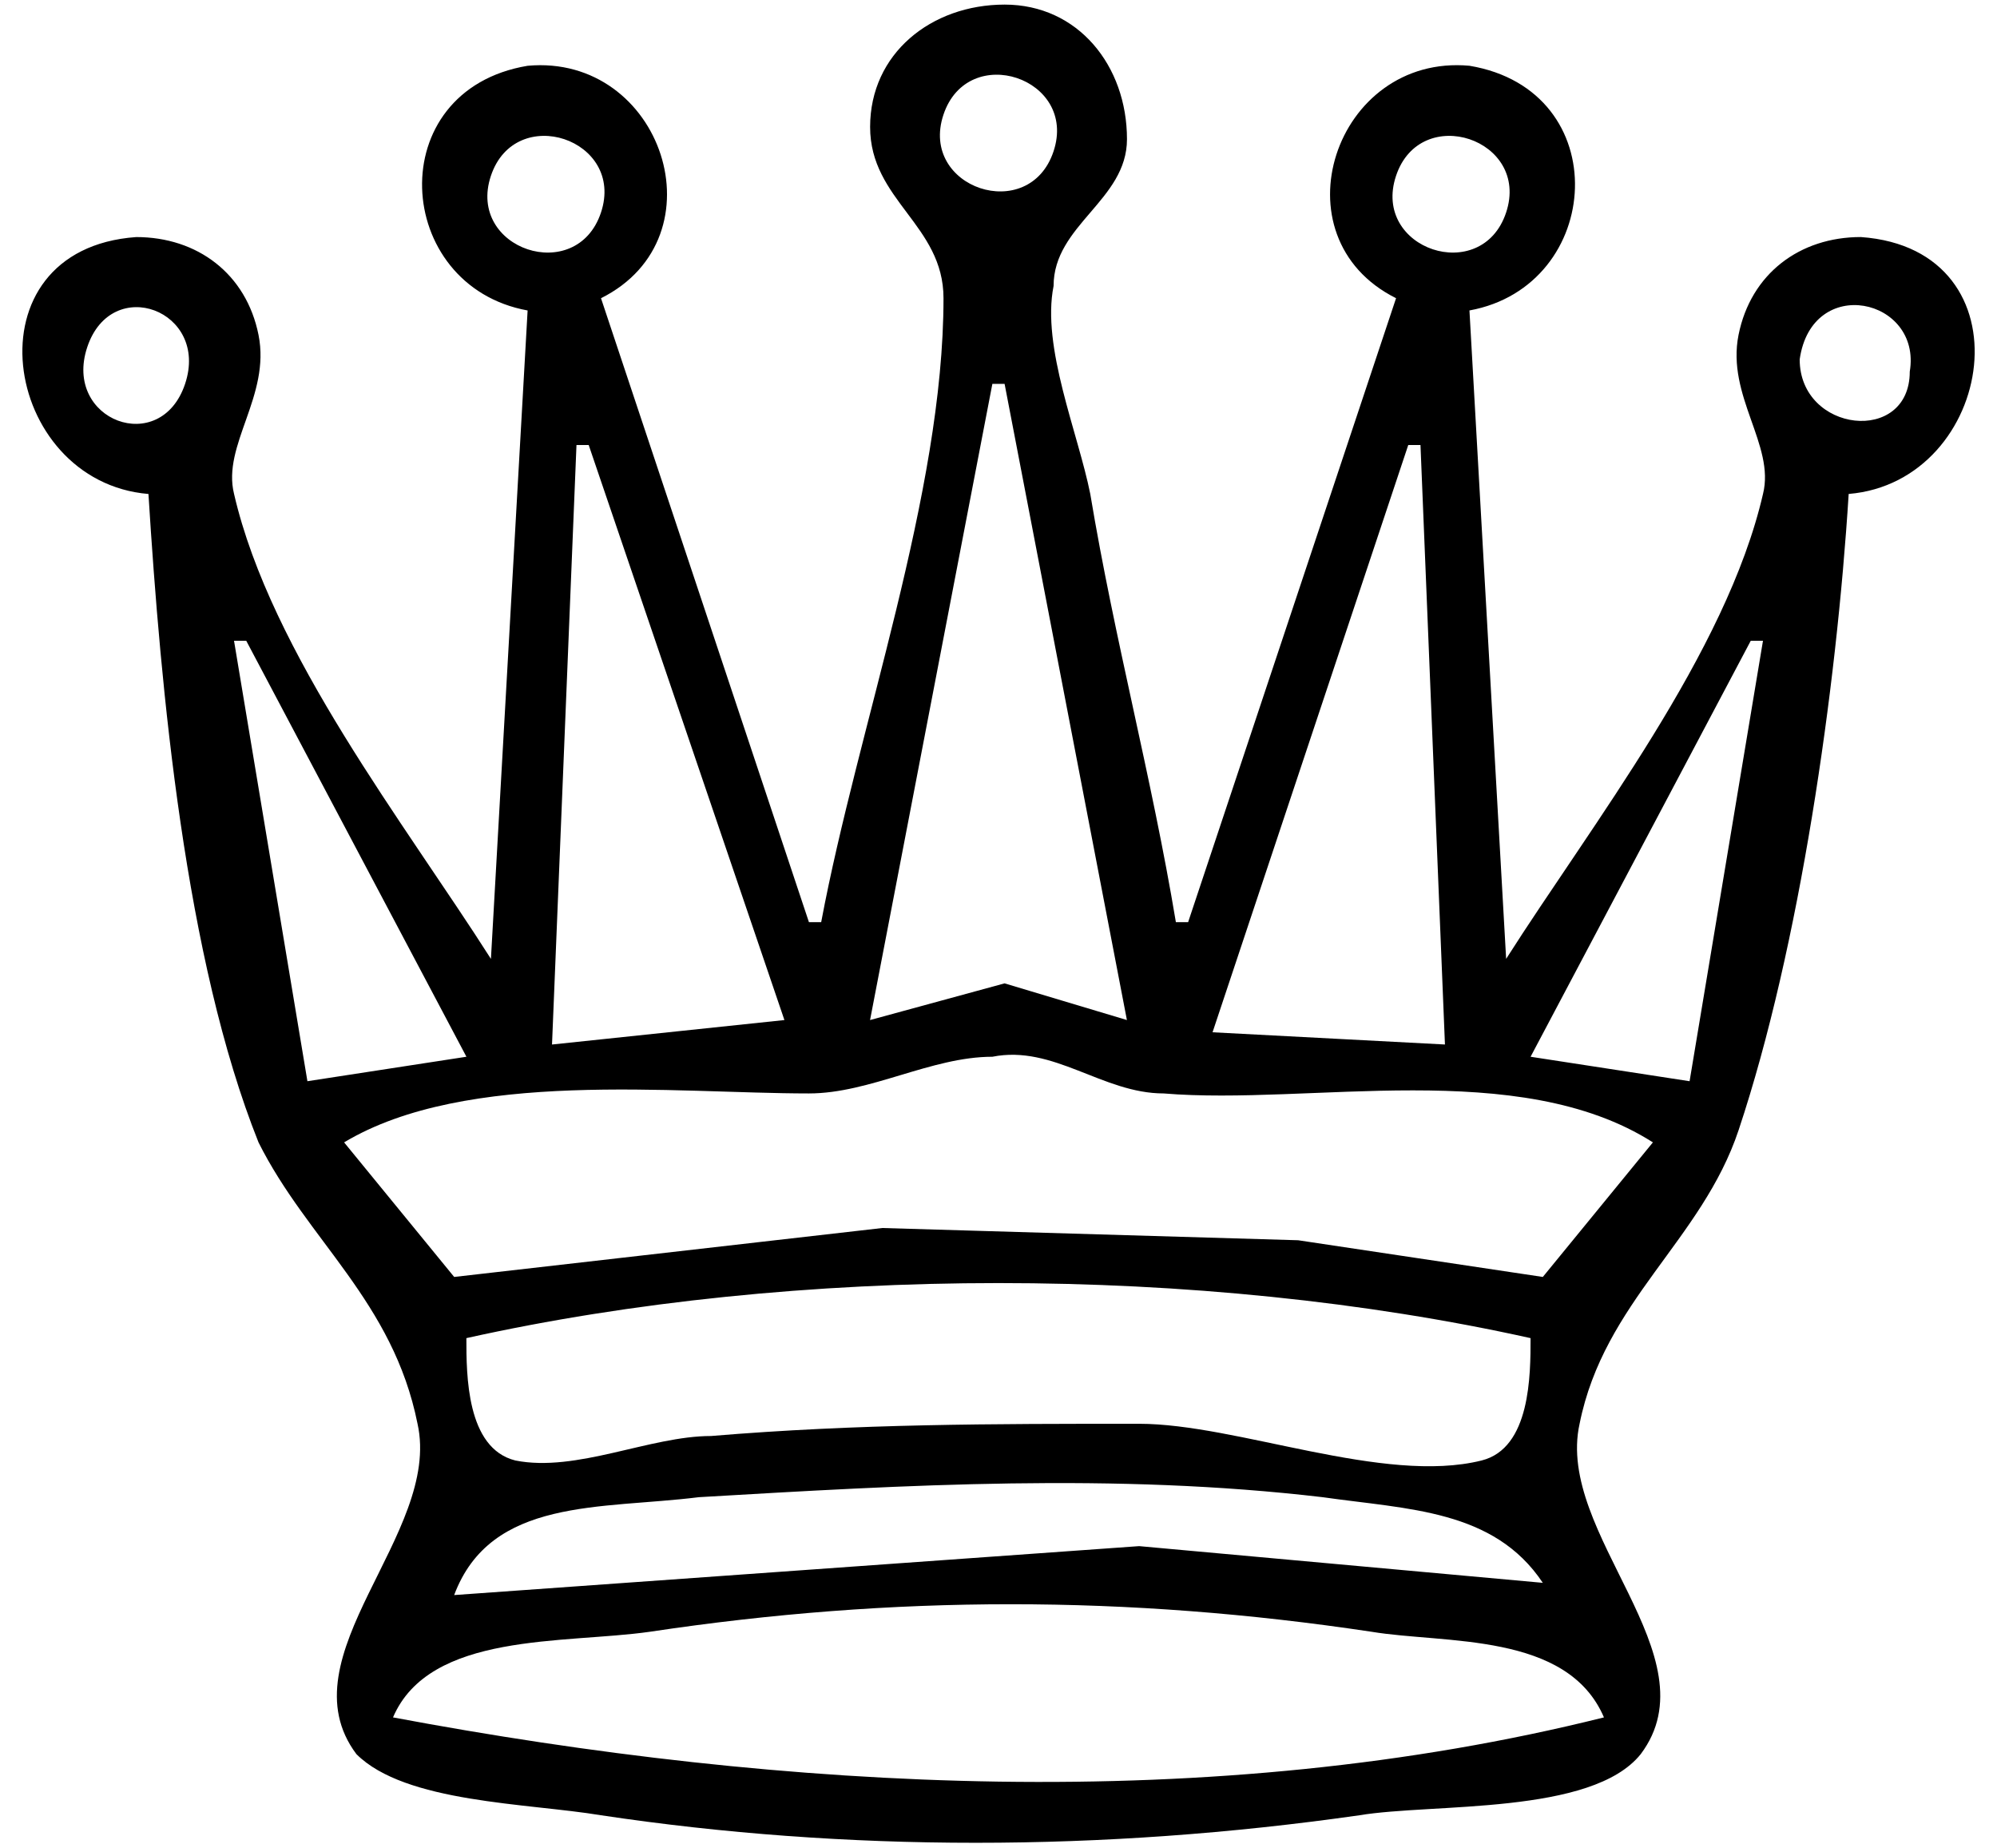
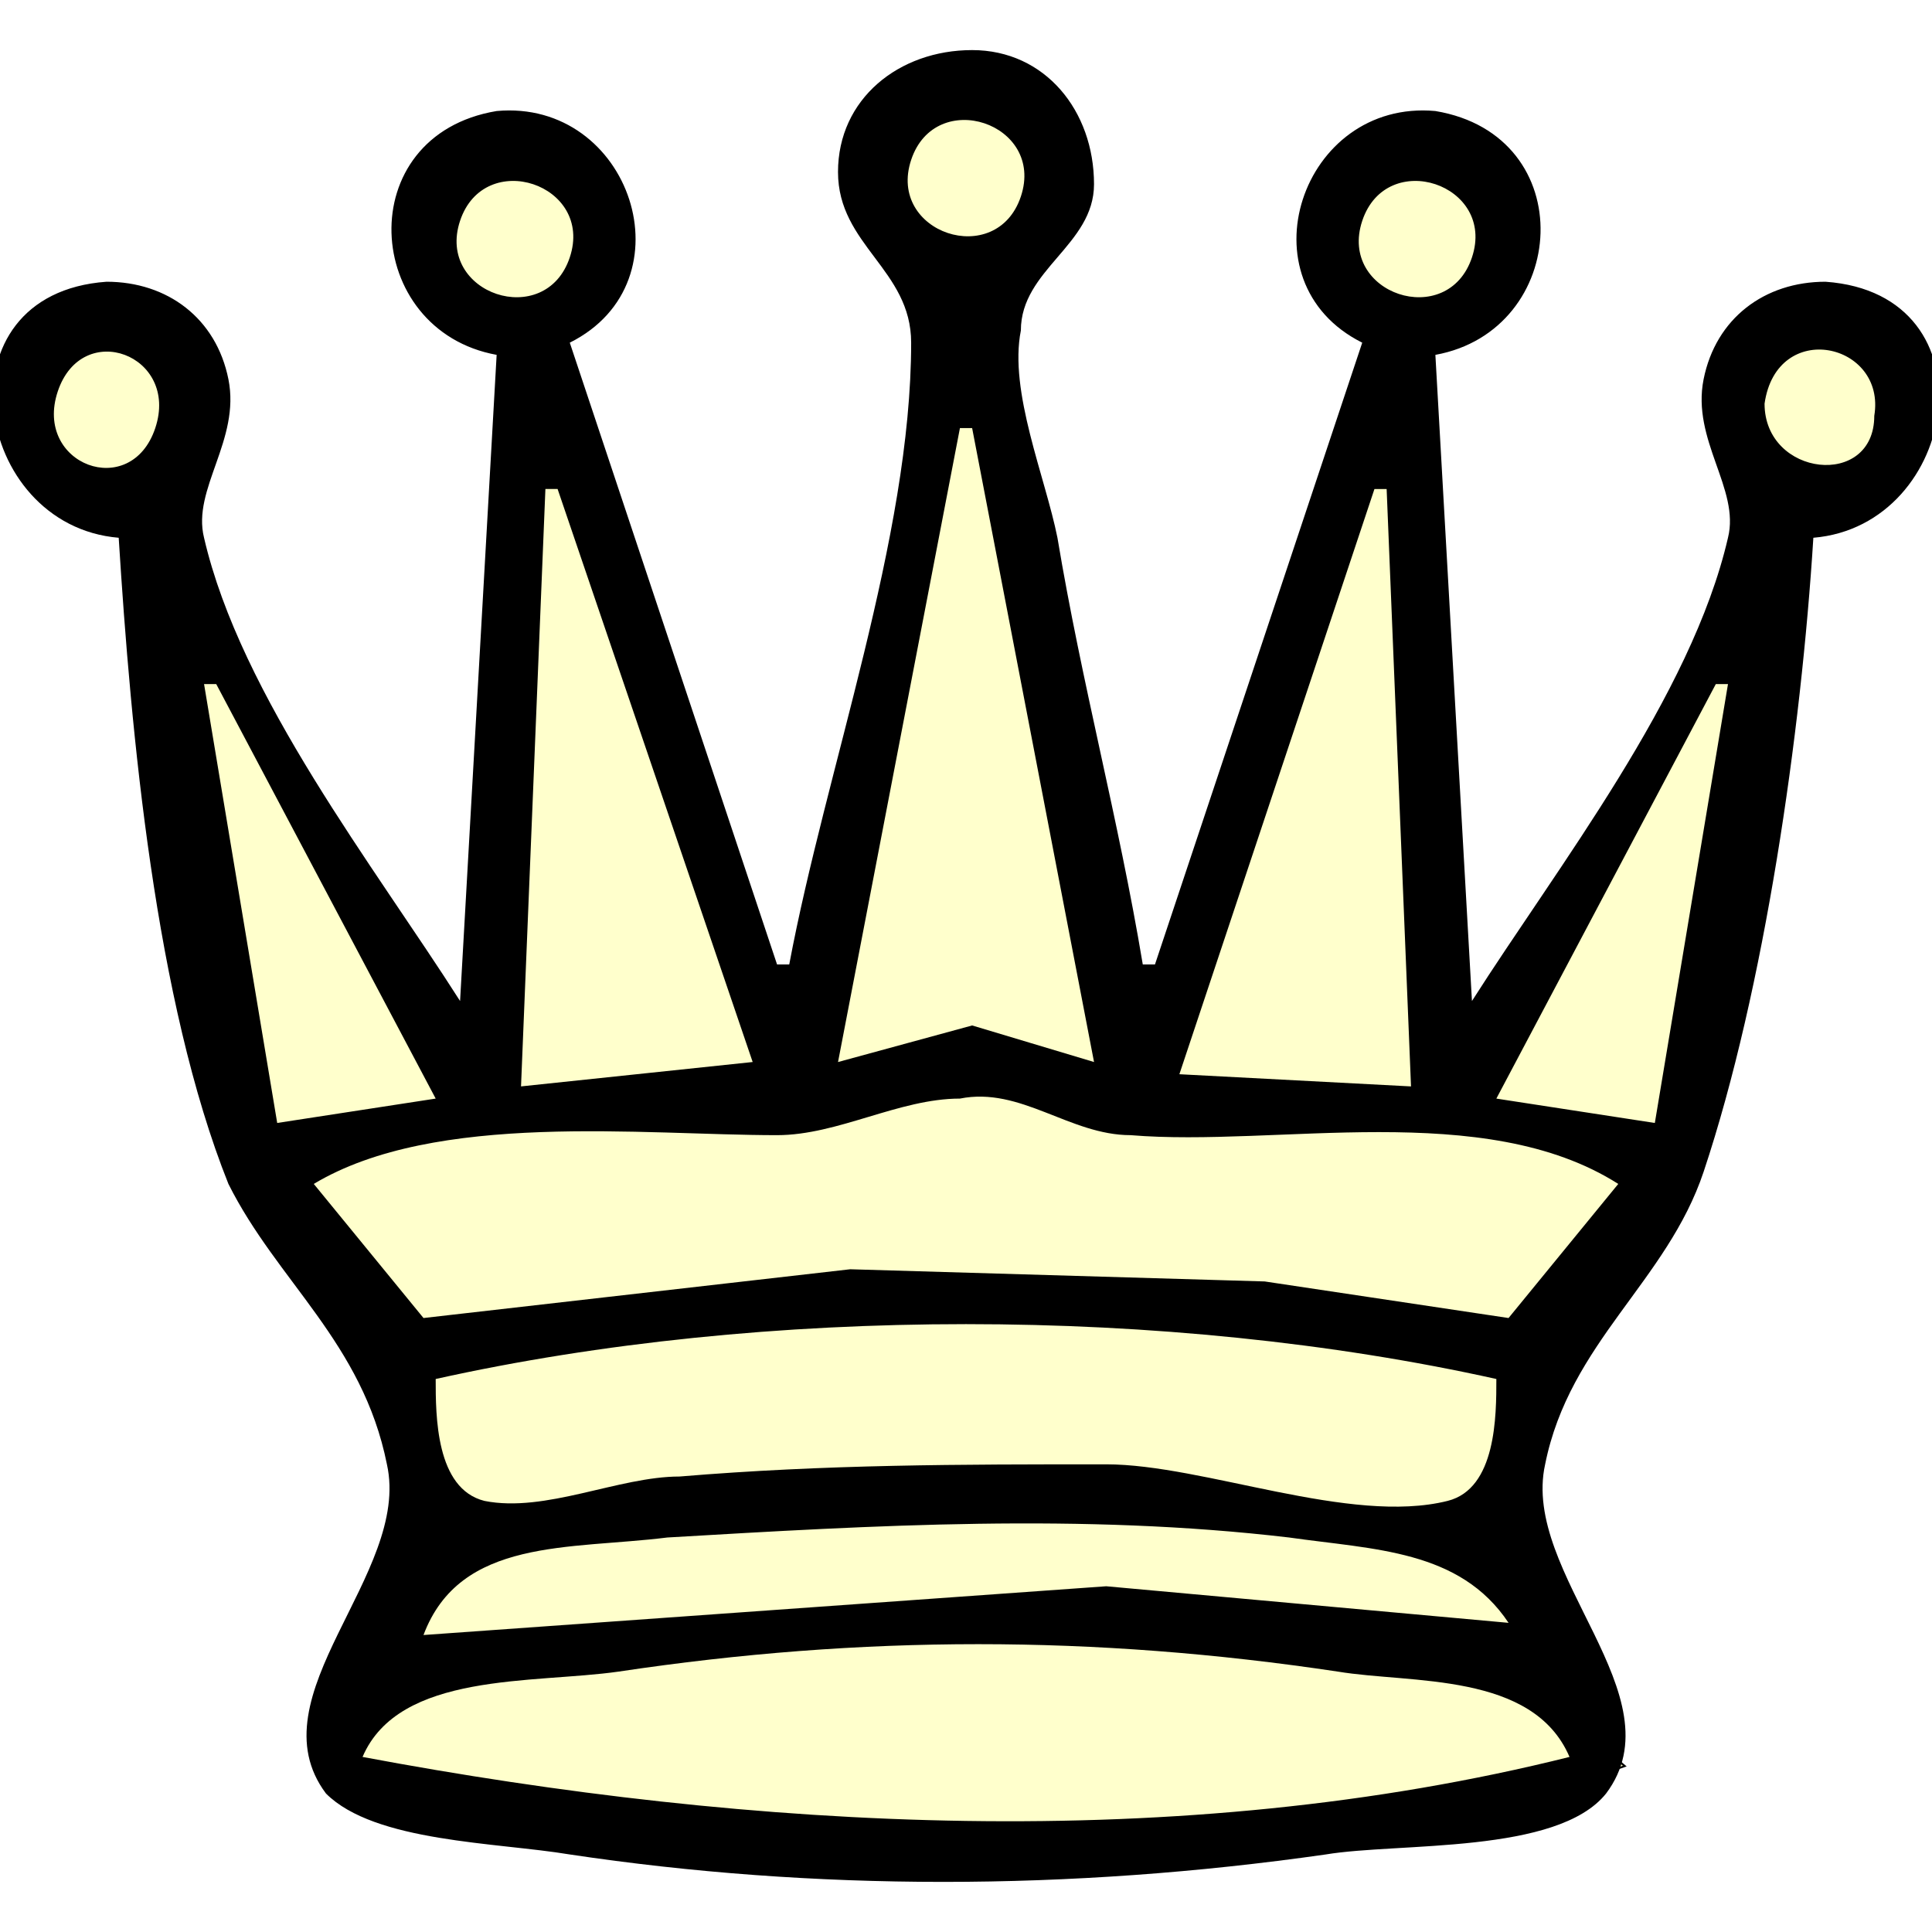
- <svg xmlns="http://www.w3.org/2000/svg" width="97.221" height="89.919" id="svg2833" version="1.0">
+ <svg xmlns="http://www.w3.org/2000/svg" width="100" height="100" id="svg2833" version="1.0">
  <defs id="defs2835">
    </defs>
-   <g id="layer1" transform="translate(-67.5829,-63.2463)">
-     <path style="stroke-width:1px" d="m 157.58,87.289 c 7.146,-0.595 8.932,-11.91 0.596,-12.505 -2.977,0 -5.359,1.786 -5.955,4.764 -0.595,2.977 1.786,5.359 1.191,7.741 -1.786,7.741 -8.337,16.078 -12.505,22.629 l -1.786,-31.561 c 6.55,-1.191 7.146,-10.719 0,-11.91 -6.55,-0.595 -9.528,8.337 -3.573,11.314 l -10.123,30.37 -0.596,0 c -1.191,-7.146 -2.977,-13.696 -4.168,-20.842 -0.595,-2.977 -2.382,-7.146 -1.786,-10.123 0,-2.977 3.573,-4.168 3.573,-7.146 0,-3.573 -2.382,-6.55 -5.955,-6.55 -3.573,0 -6.55,2.382 -6.55,5.955 0,3.573 3.573,4.764 3.573,8.337 0,9.528 -4.168,20.842 -5.955,30.37 l -0.596,0 -10.123,-30.37 c 5.955,-2.977 2.977,-11.91 -3.573,-11.314 -7.146,1.191 -6.55,10.719 0,11.91 l -1.786,31.561 c -4.168,-6.55 -10.719,-14.887 -12.505,-22.629 -0.595,-2.382 1.786,-4.764 1.191,-7.741 -0.596,-2.977 -2.977,-4.764 -5.955,-4.764 -8.337,0.595 -6.55,11.91 0.596,12.505 0.595,9.528 1.786,22.629 5.359,31.561 2.382,4.764 6.55,7.741 7.741,13.696 1.191,5.359 -6.55,11.314 -2.977,16.078 2.382,2.382 8.337,2.382 11.91,2.977 11.91,1.786 24.415,1.786 36.921,0 3.573,-0.595 11.314,0 13.696,-2.977 3.573,-4.764 -4.168,-10.719 -2.977,-16.078 1.191,-5.955 5.955,-8.932 7.741,-14.292 2.977,-8.932 4.764,-21.438 5.359,-30.966 z m 2.977,-5.955 c 0,3.573 -5.359,2.977 -5.359,-0.595 0.595,-4.168 5.955,-2.977 5.359,0.595 z m -7.146,13.101 -3.573,21.438 -7.741,-1.191 10.719,-20.247 0.595,0 z m -5.359,24.415 -5.359,6.55 -11.91,-1.786 -20.247,-0.596 -20.842,2.382 -5.359,-6.55 c 5.955,-3.573 16.078,-2.382 22.629,-2.382 2.977,0 5.955,-1.786 8.932,-1.786 2.977,-0.595 5.359,1.786 8.337,1.786 7.146,0.595 17.269,-1.786 23.82,2.382 z m -61.336,27.988 c 1.786,-4.168 8.337,-3.573 12.505,-4.168 11.91,-1.786 23.224,-1.786 35.134,0 3.573,0.595 9.528,0 11.314,4.168 -19.056,4.764 -39.898,3.573 -58.954,0 z m 55.976,-6.55 -19.651,-1.786 -33.348,2.382 c 1.786,-4.764 7.146,-4.168 11.91,-4.764 10.123,-0.595 20.247,-1.191 30.37,0 4.168,0.596 8.337,0.596 10.719,4.168 z m -0.596,-11.91 c 0,1.786 0,5.359 -2.382,5.955 -4.764,1.191 -11.91,-1.786 -16.674,-1.786 -7.146,0 -13.696,0 -20.842,0.595 -2.977,0 -6.55,1.786 -9.528,1.191 -2.382,-0.596 -2.382,-4.168 -2.382,-5.955 16.078,-3.573 35.73,-3.573 51.808,0 z m -1.191,-54.785 c -1.191,3.573 -6.55,1.786 -5.359,-1.786 1.191,-3.573 6.55,-1.786 5.359,1.786 z m -4.168,11.314 1.191,29.179 -11.314,-0.595 9.528,-28.584 0.595,0 z m -20.247,-2.977 5.955,30.966 -5.955,-1.786 -6.55,1.786 5.955,-30.966 0.596,0 z m 2.382,-11.314 c -1.191,3.573 -6.55,1.786 -5.359,-1.786 1.191,-3.573 6.55,-1.786 5.359,1.786 z m -13.101,42.28 -11.314,1.191 1.191,-29.179 0.595,0 z M 96.84,73.593 c -1.191,3.573 -6.55,1.786 -5.359,-1.786 1.191,-3.573 6.55,-1.786 5.359,1.786 z m -17.269,20.842 10.719,20.247 -7.741,1.191 -3.573,-21.438 0.595,0 z m -2.977,-12.505 c -1.191,3.573 -5.955,1.786 -4.764,-1.786 1.191,-3.573 5.955,-1.786 4.764,1.786 z" id="WhiteQueen" />
+   <g id="layer1" transform="translate(-67.5829,-53.16565)">
+     <g transform="translate(-76.28898,-194.2377)" id="g3257">
+       <path id="path2978" d="m 193.844,251.75 c -6.379,-0.234 -5.16,11.001 0.906,10.875 -5.742,12.861 -6.372,27.239 -9.562,40.844 -3.868,-13.005 -9.35,-25.43 -13.031,-38.5 5.822,-2.225 2.102,-12.655 -3.688,-9.781 -4.782,2.534 -1.908,10.93 3.531,10.156 -3.109,13.034 -1.787,26.605 -3.656,39.844 -4.344,-10.191 -9.558,-19.883 -15.875,-29 0.848,11.942 1.487,24.388 7.312,34.938 1.629,3.413 5.646,6.185 4.719,10.438 0.289,2.766 2.46,4.469 4.469,6.125 -5.853,-0.109 -2.996,7.018 -7.281,8.938 -1.264,4.205 5.133,5.254 8.016,4.991 19.319,1.987 39.828,3.845 58.265,-2.803 -3.345,-2.8 -5.419,-6.342 -6.188,-10.562 -1.241,-3.624 1.959,-6.808 1.812,-10.562 1.498,-4.746 6.256,-7.343 7.25,-12.438 3.303,-8.716 4.097,-19.082 3.594,-27.75 -6.527,8.169 -10.25,18.7 -15.781,27.719 -0.13,-13.271 -0.468,-26.656 -2.406,-39.75 5.872,0.514 7.602,-9.24 1.906,-10.531 -6.025,-1.277 -7.086,7.937 -2.594,10.375 -0.755,7.239 -5.735,13.07 -6.811,20.29 -2.002,6.074 -4.127,12.055 -6.377,18.054 -1.9,-14.076 -5.721,-27.793 -7.719,-41.844 5.333,-0.93 4.899,-10.559 -0.812,-10.062 z m -45.062,11.906 c -6.269,0.774 -3.498,12.074 2.625,9.656 4.441,-2.354 2.307,-9.926 -2.625,-9.656 z m 89.469,0.031 c -4.224,-0.355 -6.262,5.56 -3.25,7.812 2.107,0.49 2.77,3.58 5.281,1.344 4.171,-2.377 2.855,-9.327 -2.031,-9.156 z" style="color:#000000;fill:#ffffcc;fill-opacity:1;fill-rule:nonzero;stroke:#000000;stroke-width:0.1;stroke-linecap:butt;stroke-linejoin:miter;stroke-miterlimit:4;stroke-opacity:1;stroke-dasharray:none;stroke-dashoffset:0;marker:none;visibility:visible;display:inline;overflow:visible;enable-background:accumulate" />
+       <path id="WhiteQueen" d="m 237.729,275.238 c 7.572,-0.631 9.466,-12.621 0.631,-13.252 -3.155,0 -5.679,1.893 -6.31,5.048 -0.631,3.155 1.893,5.679 1.262,8.203 -1.893,8.203 -8.835,17.038 -13.252,23.979 l -1.893,-33.445 c 6.941,-1.262 7.572,-11.359 0,-12.621 -6.941,-0.631 -10.097,8.834 -3.786,11.99 l -10.728,32.183 -0.631,0 c -1.262,-7.572 -3.155,-14.514 -4.417,-22.086 -0.631,-3.155 -2.524,-7.572 -1.893,-10.728 0,-3.155 3.786,-4.417 3.786,-7.572 0,-3.786 -2.524,-6.941 -6.31,-6.941 -3.786,0 -6.941,2.524 -6.941,6.31 0,3.786 3.786,5.048 3.786,8.834 0,10.097 -4.417,22.086 -6.31,32.183 l -0.631,0 -10.728,-32.183 c 6.31,-3.155 3.155,-12.621 -3.786,-11.99 -7.572,1.262 -6.941,11.359 0,12.621 l -1.893,33.445 c -4.417,-6.941 -11.359,-15.776 -13.252,-23.979 -0.631,-2.524 1.893,-5.048 1.262,-8.203 -0.631,-3.155 -3.155,-5.048 -6.31,-5.048 -8.835,0.631 -6.941,12.621 0.631,13.252 0.631,10.097 1.893,23.979 5.679,33.445 2.524,5.048 6.941,8.203 8.204,14.514 1.262,5.679 -6.941,11.99 -3.155,17.038 2.524,2.524 8.834,2.524 12.621,3.155 12.621,1.893 25.872,1.893 39.124,0 3.786,-0.631 11.99,0 14.514,-3.155 3.786,-5.048 -4.417,-11.359 -3.155,-17.038 1.262,-6.31 6.31,-9.466 8.204,-15.145 3.155,-9.466 5.048,-22.717 5.679,-32.814 z m 3.155,-6.31 c 0,3.786 -5.679,3.155 -5.679,-0.631 0.631,-4.417 6.31,-3.155 5.679,0.631 z m -7.572,13.883 -3.786,22.717 -8.203,-1.262 11.359,-21.455 0.631,0 z m -5.679,25.872 -5.679,6.941 -12.621,-1.893 -21.455,-0.631 -22.086,2.524 -5.679,-6.941 c 6.31,-3.786 17.038,-2.524 23.979,-2.524 3.155,0 6.31,-1.893 9.465,-1.893 3.155,-0.631 5.679,1.893 8.835,1.893 7.572,0.631 18.3,-1.893 25.241,2.524 z m -64.996,29.659 c 1.893,-4.417 8.835,-3.786 13.252,-4.417 12.621,-1.893 24.61,-1.893 37.231,0 3.786,0.631 10.097,0 11.99,4.417 -20.193,5.048 -42.279,3.786 -62.472,0 z m 59.317,-6.941 -20.824,-1.893 -35.338,2.524 c 1.893,-5.048 7.572,-4.417 12.621,-5.048 10.728,-0.631 21.455,-1.262 32.183,0 4.417,0.631 8.834,0.631 11.359,4.417 z m -0.631,-12.621 c 0,1.893 0,5.679 -2.524,6.31 -5.048,1.262 -12.621,-1.893 -17.669,-1.893 -7.572,0 -14.514,0 -22.086,0.631 -3.155,0 -6.941,1.893 -10.097,1.262 -2.524,-0.631 -2.524,-4.417 -2.524,-6.31 17.038,-3.786 37.862,-3.786 54.9,0 z m -1.262,-58.055 c -1.262,3.786 -6.941,1.893 -5.679,-1.893 1.262,-3.786 6.941,-1.893 5.679,1.893 z m -4.417,11.99 1.262,30.921 -11.99,-0.631 10.097,-30.29 0.631,0 z m -21.455,-3.155 6.31,32.814 -6.31,-1.893 -6.941,1.893 6.31,-32.814 0.631,0 z m 2.524,-11.99 c -1.262,3.786 -6.941,1.893 -5.679,-1.893 1.262,-3.786 6.941,-1.893 5.679,1.893 z m -13.883,44.803 -11.99,1.262 1.262,-30.921 0.631,0 z m -9.466,-41.648 c -1.262,3.786 -6.941,1.893 -5.679,-1.893 1.262,-3.786 6.941,-1.893 5.679,1.893 z m -18.3,22.086 11.359,21.455 -8.203,1.262 -3.786,-22.717 0.631,0 z m -3.155,-13.252 c -1.262,3.786 -6.31,1.893 -5.048,-1.893 1.262,-3.786 6.31,-1.893 5.048,1.893 z" style="stroke-width:1px" />
+     </g>
  </g>
</svg>
